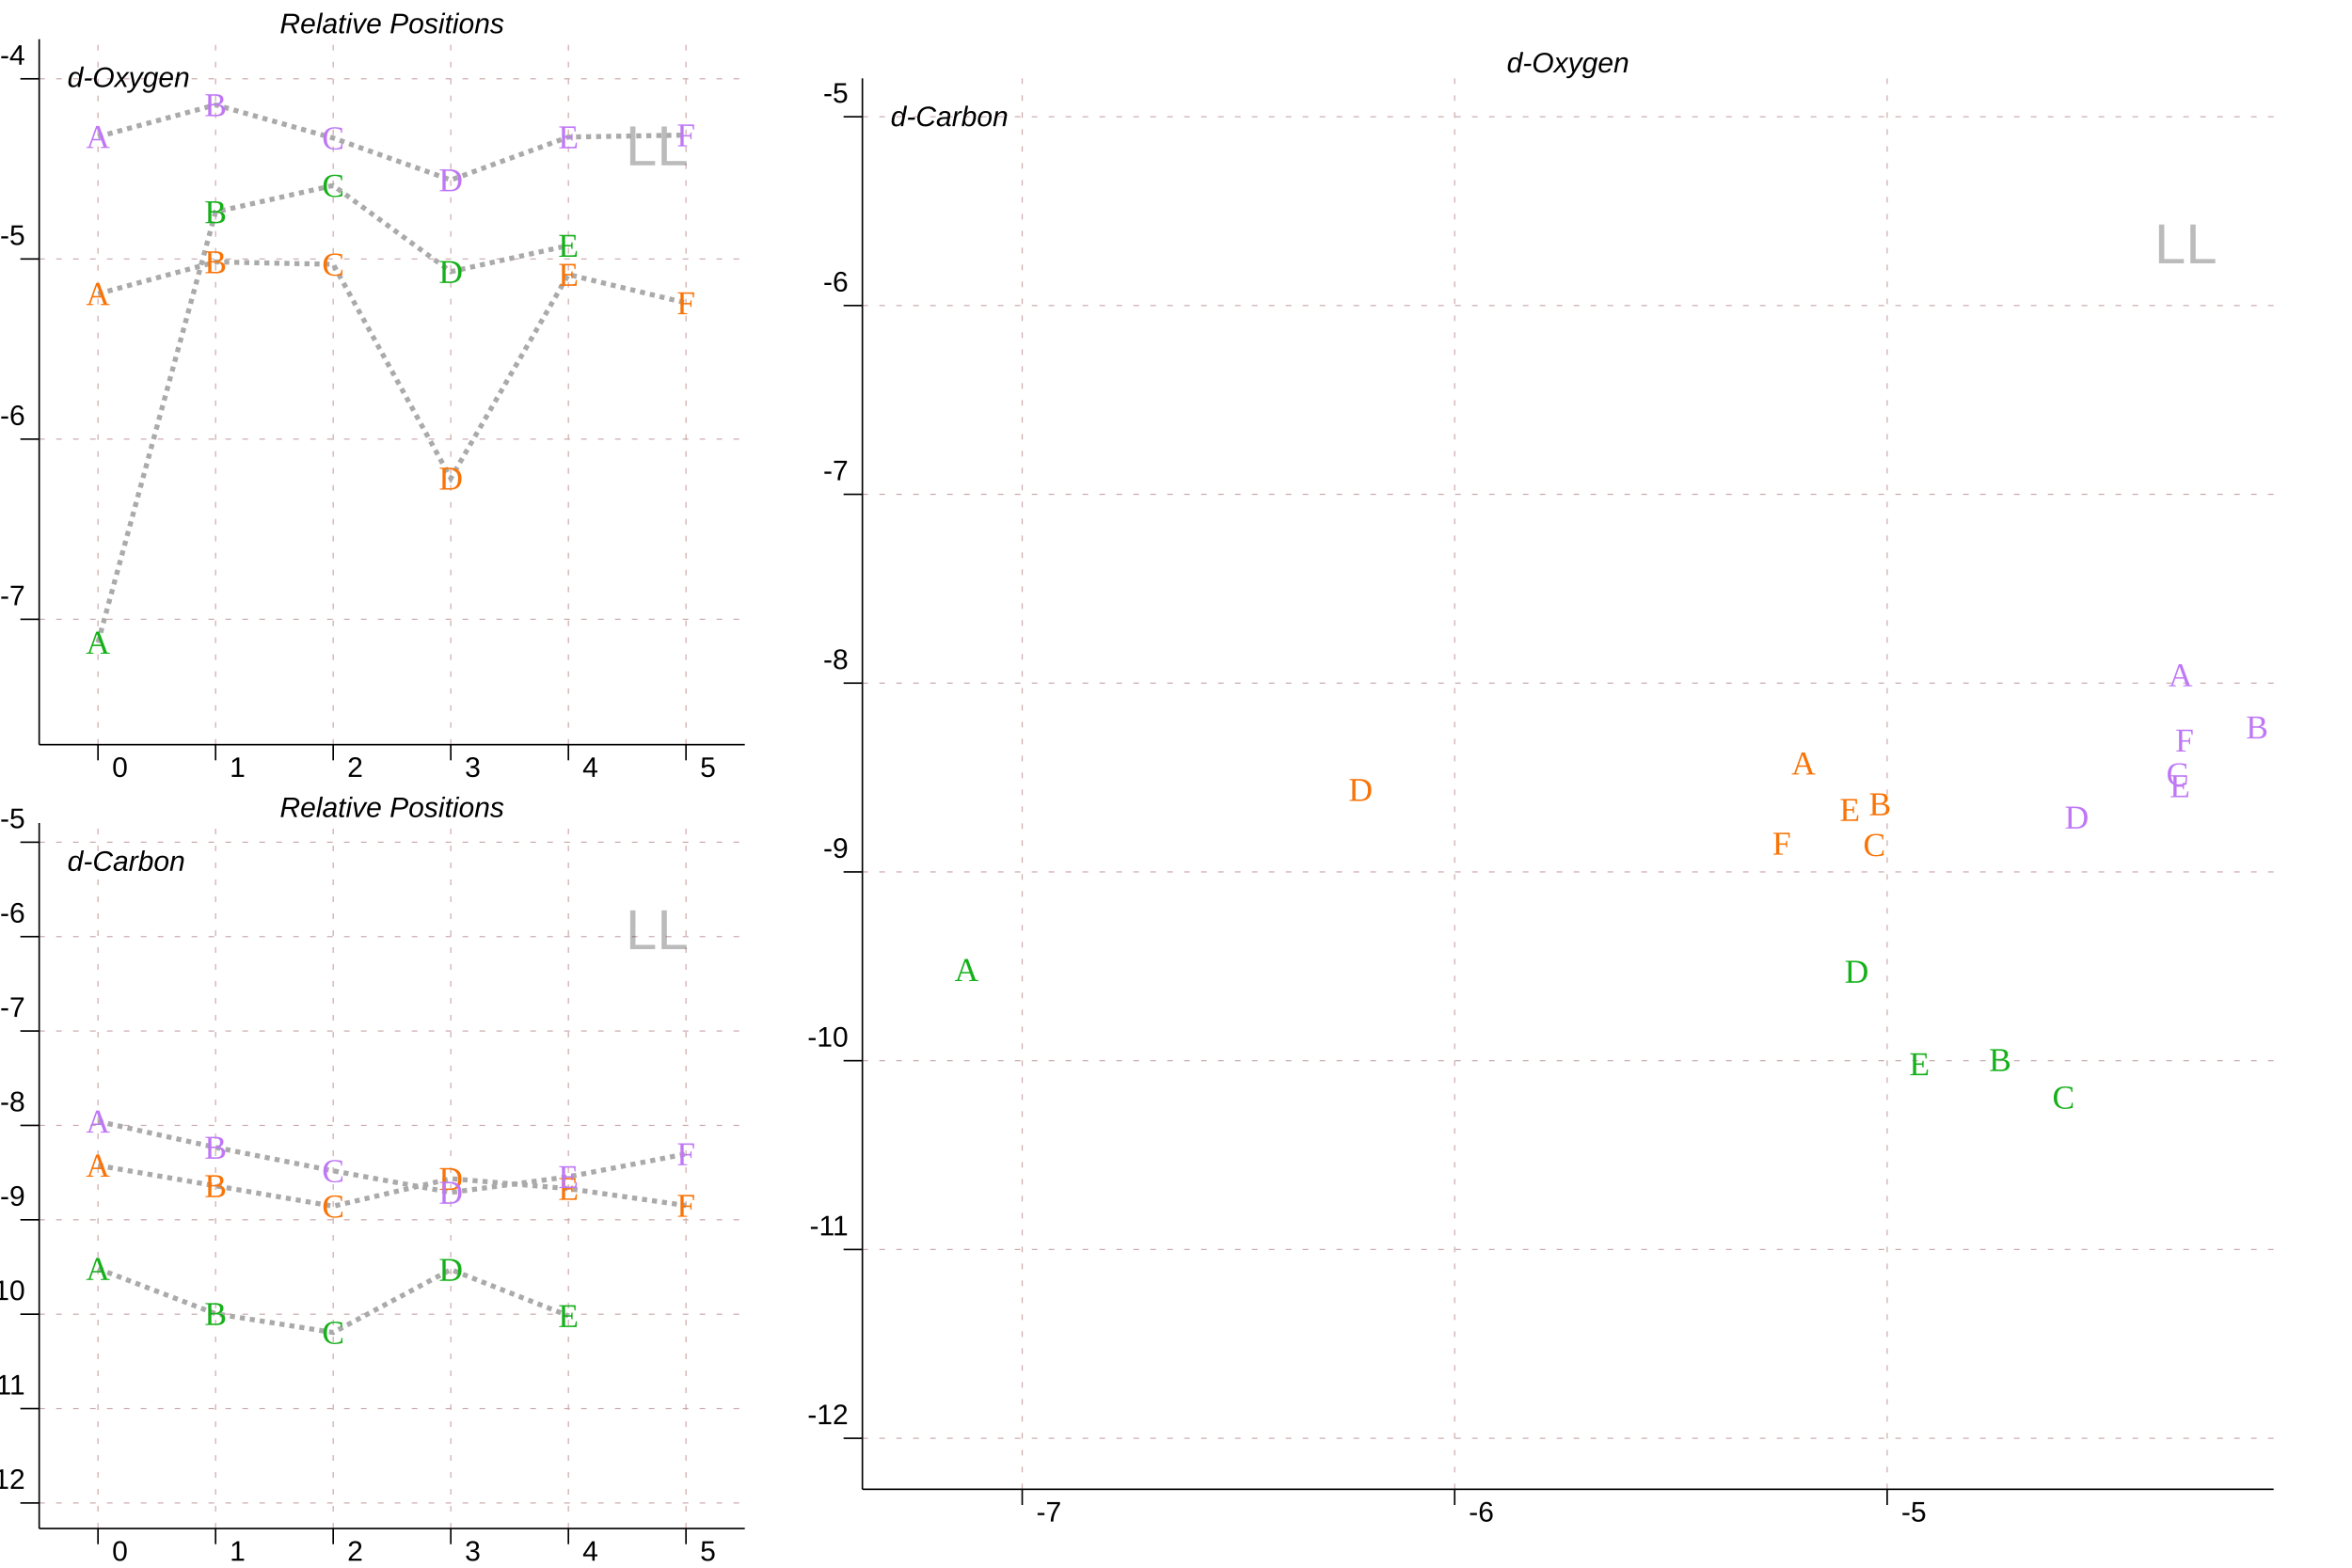
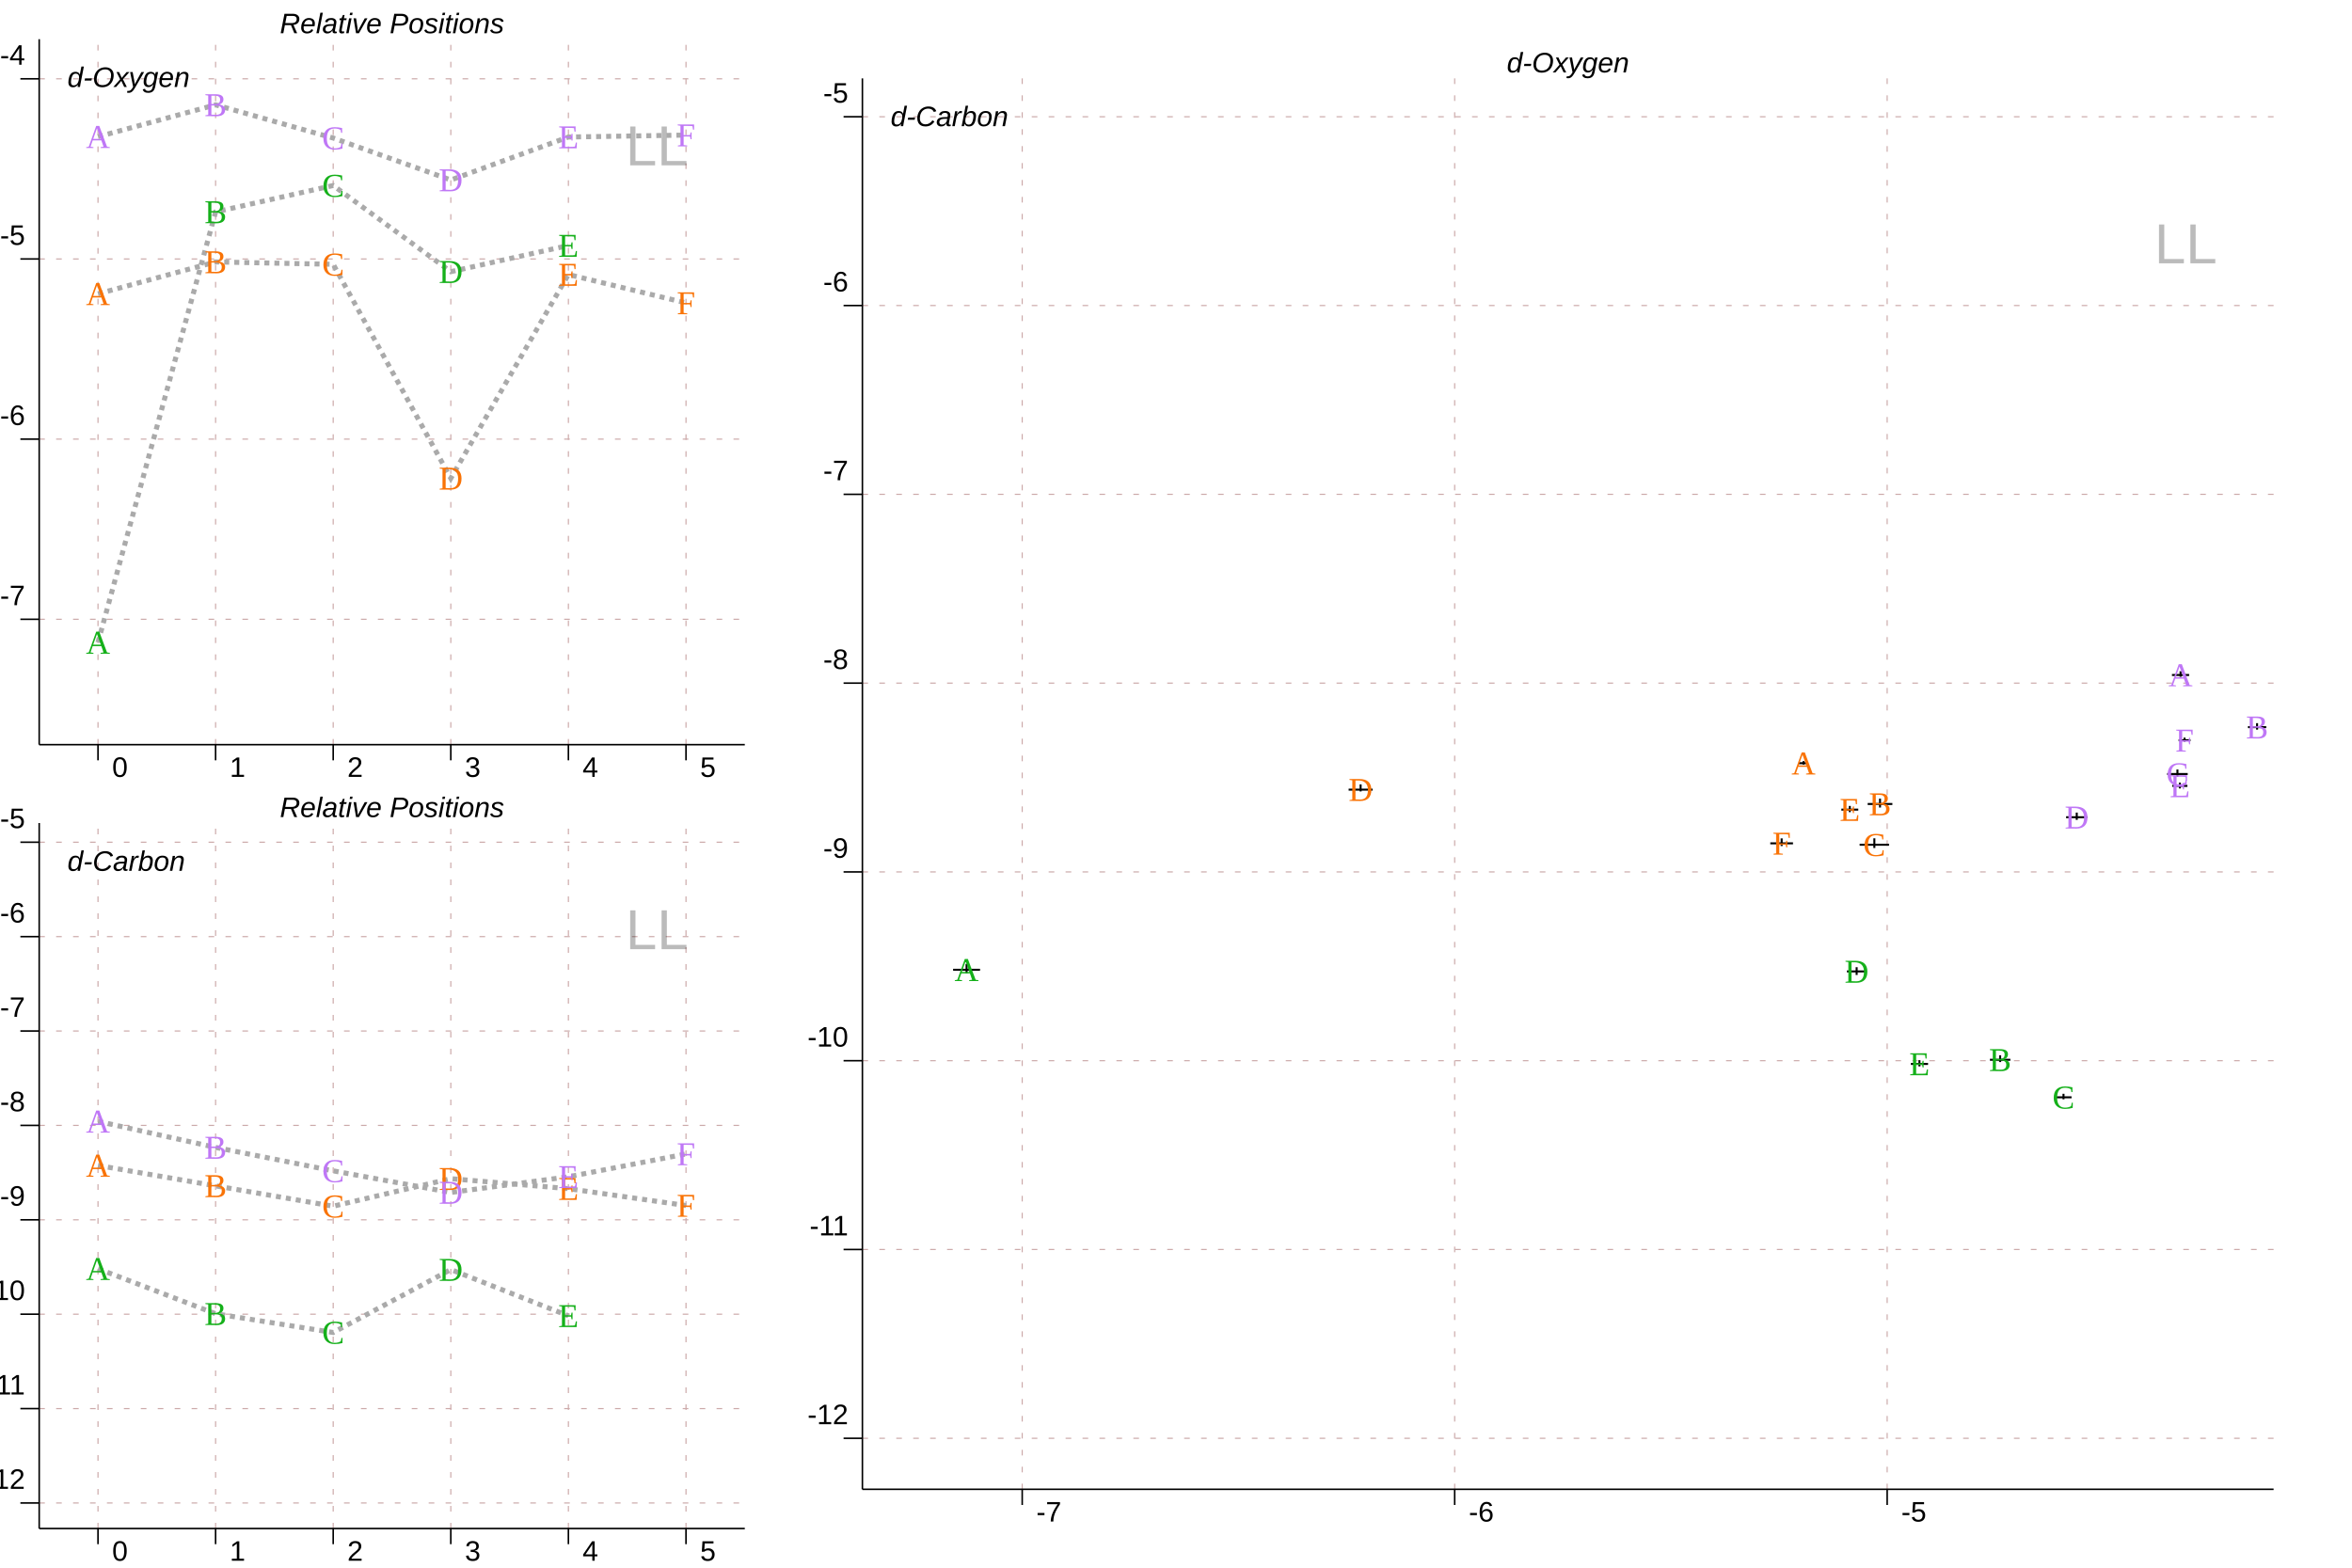
<svg xmlns="http://www.w3.org/2000/svg" height="1000" version="1.1" viewBox="0 0 1500 1000" width="1500">
  <g>
    <g transform="matrix(1.00,0.00,0.00,1.00,0.00,0.00)">
      <g>
        <g transform="matrix(1.00,0.00,0.00,1.00,0.00,0.00)">
          <svg height="1000" version="1.1" viewBox="0 0 500 1000" width="500">
            <g>
              <g transform="matrix(1.00,0.00,0.00,1.00,0.00,0.00)">
                <g>
                  <g transform="matrix(1.00,0.00,0.00,1.00,0.00,0.00)">
                    <svg height="500" version="1.1" viewBox="0 0 500 500" width="500">
                      <g>
                        <g stroke-dasharray="3.6 7.2" stroke-width="0.72" stroke="#caa">
                          <line x1="62.50" x2="62.50" y1="475.00" y2="25.00" />
                          <line x1="137.50" x2="137.50" y1="475.00" y2="25.00" />
                          <line x1="212.50" x2="212.50" y1="475.00" y2="25.00" />
                          <line x1="287.50" x2="287.50" y1="475.00" y2="25.00" />
                          <line x1="362.50" x2="362.50" y1="475.00" y2="25.00" />
                          <line x1="437.50" x2="437.50" y1="475.00" y2="25.00" />
                          <line x1="25.00" x2="475.00" y1="395.03" y2="395.03" />
                          <line x1="25.00" x2="475.00" y1="280.11" y2="280.11" />
                          <line x1="25.00" x2="475.00" y1="165.19" y2="165.19" />
                          <line x1="25.00" x2="475.00" y1="50.27" y2="50.27" />
                        </g>
                        <g>
                          <text dominant-baseline="hanging" dx="-36.0" dy="18.0" fill="#0004" font-family="Arial, sans-serif" font-size="36" stroke="none" text-anchor="end" x="475.00" y="62.50">LL</text>
                        </g>
                        <g>
                          <text dominant-baseline="text-bottom" dy="0" fill="black" font-family="Arial, sans-serif" font-size="18.0" font-style="italic" stroke="none" text-anchor="middle" x="250.00" y="25.00">Relative Positions</text>
                        </g>
                        <g>
                          <text dominant-baseline="hanging" dx="18.0" dy="18.0" fill="black" font-family="Arial, sans-serif" font-size="18.0" font-style="italic" stroke="none" text-anchor="beginning" text-orientation="sideways" x="25.00" y="25.00">d-Oxygen</text>
                        </g>
                        <polyline fill="none" points="62.50,409.81 137.50,135.17 212.50,118.33 287.50,173.30 362.50,156.61" stroke-dasharray="3.2 3.2" stroke-width="3.2" stroke="#aaa" />
                        <polyline fill="none" points="62.50,187.42 137.50,167.09 212.50,168.59 287.50,305.11 362.50,175.11 437.50,193.23" stroke-dasharray="3.2 3.2" stroke-width="3.2" stroke="#aaa" />
                        <polyline fill="none" points="62.50,87.22 137.50,66.89 212.50,88.05 287.50,114.81 362.50,87.41 437.50,86.16" stroke-dasharray="3.2 3.2" stroke-width="3.2" stroke="#aaa" />
                        <g>
                          <text dominant-baseline="central" fill="#15b01a" font-size="21.333" stroke="none" text-anchor="middle" x="62.50" y="409.81">A</text>
                          <text dominant-baseline="central" fill="#15b01a" font-size="21.333" stroke="none" text-anchor="middle" x="137.50" y="135.17">B</text>
                          <text dominant-baseline="central" fill="#15b01a" font-size="21.333" stroke="none" text-anchor="middle" x="212.50" y="118.33">C</text>
                          <text dominant-baseline="central" fill="#15b01a" font-size="21.333" stroke="none" text-anchor="middle" x="287.50" y="173.30">D</text>
                          <text dominant-baseline="central" fill="#15b01a" font-size="21.333" stroke="none" text-anchor="middle" x="362.50" y="156.61">E</text>
                        </g>
                        <g>
                          <text dominant-baseline="central" fill="#f97306" font-size="21.333" stroke="none" text-anchor="middle" x="62.50" y="187.42">A</text>
                          <text dominant-baseline="central" fill="#f97306" font-size="21.333" stroke="none" text-anchor="middle" x="137.50" y="167.09">B</text>
                          <text dominant-baseline="central" fill="#f97306" font-size="21.333" stroke="none" text-anchor="middle" x="212.50" y="168.59">C</text>
                          <text dominant-baseline="central" fill="#f97306" font-size="21.333" stroke="none" text-anchor="middle" x="287.50" y="305.11">D</text>
                          <text dominant-baseline="central" fill="#f97306" font-size="21.333" stroke="none" text-anchor="middle" x="362.50" y="175.11">E</text>
                          <text dominant-baseline="central" fill="#f97306" font-size="21.333" stroke="none" text-anchor="middle" x="437.50" y="193.23">F</text>
                        </g>
                        <g>
                          <text dominant-baseline="central" fill="#bf77f6" font-size="21.333" stroke="none" text-anchor="middle" x="62.50" y="87.22">A</text>
                          <text dominant-baseline="central" fill="#bf77f6" font-size="21.333" stroke="none" text-anchor="middle" x="137.50" y="66.89">B</text>
                          <text dominant-baseline="central" fill="#bf77f6" font-size="21.333" stroke="none" text-anchor="middle" x="212.50" y="88.05">C</text>
                          <text dominant-baseline="central" fill="#bf77f6" font-size="21.333" stroke="none" text-anchor="middle" x="287.50" y="114.81">D</text>
                          <text dominant-baseline="central" fill="#bf77f6" font-size="21.333" stroke="none" text-anchor="middle" x="362.50" y="87.41">E</text>
                          <text dominant-baseline="central" fill="#bf77f6" font-size="21.333" stroke="none" text-anchor="middle" x="437.50" y="86.16">F</text>
                        </g>
                        <g stroke="black">
                          <line x1="62.50" x2="62.50" y1="475.00" y2="485.00" />
                          <line x1="137.50" x2="137.50" y1="475.00" y2="485.00" />
                          <line x1="212.50" x2="212.50" y1="475.00" y2="485.00" />
                          <line x1="287.50" x2="287.50" y1="475.00" y2="485.00" />
                          <line x1="362.50" x2="362.50" y1="475.00" y2="485.00" />
                          <line x1="437.50" x2="437.50" y1="475.00" y2="485.00" />
                          <g fill="black" font-family="Arial, sans-serif" font-size="18.0" stroke="none" text-anchor="start" transform="translate(9.0 0.0)">
                            <text x="62.50" y="495.57">0</text>
                            <text x="137.50" y="495.57">1</text>
                            <text x="212.50" y="495.57">2</text>
                            <text x="287.50" y="495.57">3</text>
                            <text x="362.50" y="495.57">4</text>
                            <text x="437.50" y="495.57">5</text>
                          </g>
                          <line x1="25.00" x2="475.00" y1="475.00" y2="475.00" />
                        </g>
                        <g stroke="black">
                          <line x1="25.00" x2="13.00" y1="395.03" y2="395.03" />
                          <line x1="25.00" x2="13.00" y1="280.11" y2="280.11" />
                          <line x1="25.00" x2="13.00" y1="165.19" y2="165.19" />
                          <line x1="25.00" x2="13.00" y1="50.27" y2="50.27" />
                          <g fill="black" font-family="Arial, sans-serif" font-size="18.0" stroke="none" text-anchor="end">
                            <text x="16.00" y="386.03">-7</text>
                            <text x="16.00" y="271.11">-6</text>
                            <text x="16.00" y="156.19">-5</text>
                            <text x="16.00" y="41.27">-4</text>
                          </g>
                          <line x1="25.00" x2="25.00" y1="475.00" y2="25.00" />
                        </g>
                      </g>
                    </svg>
                  </g>
                </g>
              </g>
              <g transform="matrix(1.00,0.00,0.00,1.00,0.00,500.00)">
                <g>
                  <g transform="matrix(1.00,0.00,0.00,1.00,0.00,0.00)">
                    <svg height="500" version="1.1" viewBox="0 0 500 500" width="500">
                      <g>
                        <g stroke-dasharray="3.6 7.2" stroke-width="0.72" stroke="#caa">
                          <line x1="62.50" x2="62.50" y1="475.00" y2="25.00" />
                          <line x1="137.50" x2="137.50" y1="475.00" y2="25.00" />
                          <line x1="212.50" x2="212.50" y1="475.00" y2="25.00" />
                          <line x1="287.50" x2="287.50" y1="475.00" y2="25.00" />
                          <line x1="362.50" x2="362.50" y1="475.00" y2="25.00" />
                          <line x1="437.50" x2="437.50" y1="475.00" y2="25.00" />
                          <line x1="25.00" x2="475.00" y1="458.73" y2="458.73" />
                          <line x1="25.00" x2="475.00" y1="398.52" y2="398.52" />
                          <line x1="25.00" x2="475.00" y1="338.30" y2="338.30" />
                          <line x1="25.00" x2="475.00" y1="278.09" y2="278.09" />
                          <line x1="25.00" x2="475.00" y1="217.87" y2="217.87" />
                          <line x1="25.00" x2="475.00" y1="157.66" y2="157.66" />
                          <line x1="25.00" x2="475.00" y1="97.45" y2="97.45" />
                          <line x1="25.00" x2="475.00" y1="37.23" y2="37.23" />
                        </g>
                        <g>
                          <text dominant-baseline="hanging" dx="-36.0" dy="18.0" fill="#0004" font-family="Arial, sans-serif" font-size="36" stroke="none" text-anchor="end" x="475.00" y="62.50">LL</text>
                        </g>
                        <g>
                          <text dominant-baseline="text-bottom" dy="0" fill="black" font-family="Arial, sans-serif" font-size="18.0" font-style="italic" stroke="none" text-anchor="middle" x="250.00" y="25.00">Relative Positions</text>
                        </g>
                        <g>
                          <text dominant-baseline="hanging" dx="18.0" dy="18.0" fill="black" font-family="Arial, sans-serif" font-size="18.0" font-style="italic" stroke="none" text-anchor="beginning" text-orientation="sideways" x="25.00" y="25.00">d-Carbon</text>
                        </g>
                        <polyline fill="none" points="62.50,309.30 137.50,338.01 212.50,349.97 287.50,309.83 362.50,339.33" stroke-dasharray="3.2 3.2" stroke-width="3.2" stroke="#aaa" />
                        <polyline fill="none" points="62.50,243.41 137.50,256.43 212.50,269.42 287.50,251.85 362.50,258.22 437.50,268.98" stroke-dasharray="3.2 3.2" stroke-width="3.2" stroke="#aaa" />
                        <polyline fill="none" points="62.50,215.29 137.50,231.92 212.50,246.86 287.50,260.65 362.50,250.65 437.50,236.09" stroke-dasharray="3.2 3.2" stroke-width="3.2" stroke="#aaa" />
                        <g>
                          <text dominant-baseline="central" fill="#15b01a" font-size="21.333" stroke="none" text-anchor="middle" x="62.50" y="309.30">A</text>
                          <text dominant-baseline="central" fill="#15b01a" font-size="21.333" stroke="none" text-anchor="middle" x="137.50" y="338.01">B</text>
                          <text dominant-baseline="central" fill="#15b01a" font-size="21.333" stroke="none" text-anchor="middle" x="212.50" y="349.97">C</text>
                          <text dominant-baseline="central" fill="#15b01a" font-size="21.333" stroke="none" text-anchor="middle" x="287.50" y="309.83">D</text>
                          <text dominant-baseline="central" fill="#15b01a" font-size="21.333" stroke="none" text-anchor="middle" x="362.50" y="339.33">E</text>
                        </g>
                        <g>
                          <text dominant-baseline="central" fill="#f97306" font-size="21.333" stroke="none" text-anchor="middle" x="62.50" y="243.41">A</text>
                          <text dominant-baseline="central" fill="#f97306" font-size="21.333" stroke="none" text-anchor="middle" x="137.50" y="256.43">B</text>
                          <text dominant-baseline="central" fill="#f97306" font-size="21.333" stroke="none" text-anchor="middle" x="212.50" y="269.42">C</text>
                          <text dominant-baseline="central" fill="#f97306" font-size="21.333" stroke="none" text-anchor="middle" x="287.50" y="251.85">D</text>
                          <text dominant-baseline="central" fill="#f97306" font-size="21.333" stroke="none" text-anchor="middle" x="362.50" y="258.22">E</text>
                          <text dominant-baseline="central" fill="#f97306" font-size="21.333" stroke="none" text-anchor="middle" x="437.50" y="268.98">F</text>
                        </g>
                        <g>
                          <text dominant-baseline="central" fill="#bf77f6" font-size="21.333" stroke="none" text-anchor="middle" x="62.50" y="215.29">A</text>
                          <text dominant-baseline="central" fill="#bf77f6" font-size="21.333" stroke="none" text-anchor="middle" x="137.50" y="231.92">B</text>
                          <text dominant-baseline="central" fill="#bf77f6" font-size="21.333" stroke="none" text-anchor="middle" x="212.50" y="246.86">C</text>
                          <text dominant-baseline="central" fill="#bf77f6" font-size="21.333" stroke="none" text-anchor="middle" x="287.50" y="260.65">D</text>
                          <text dominant-baseline="central" fill="#bf77f6" font-size="21.333" stroke="none" text-anchor="middle" x="362.50" y="250.65">E</text>
                          <text dominant-baseline="central" fill="#bf77f6" font-size="21.333" stroke="none" text-anchor="middle" x="437.50" y="236.09">F</text>
                        </g>
                        <g stroke="black">
                          <line x1="62.50" x2="62.50" y1="475.00" y2="485.00" />
                          <line x1="137.50" x2="137.50" y1="475.00" y2="485.00" />
                          <line x1="212.50" x2="212.50" y1="475.00" y2="485.00" />
                          <line x1="287.50" x2="287.50" y1="475.00" y2="485.00" />
                          <line x1="362.50" x2="362.50" y1="475.00" y2="485.00" />
                          <line x1="437.50" x2="437.50" y1="475.00" y2="485.00" />
                          <g fill="black" font-family="Arial, sans-serif" font-size="18.0" stroke="none" text-anchor="start" transform="translate(9.0 0.0)">
                            <text x="62.50" y="495.57">0</text>
                            <text x="137.50" y="495.57">1</text>
                            <text x="212.50" y="495.57">2</text>
                            <text x="287.50" y="495.57">3</text>
                            <text x="362.50" y="495.57">4</text>
                            <text x="437.50" y="495.57">5</text>
                          </g>
                          <line x1="25.00" x2="475.00" y1="475.00" y2="475.00" />
                        </g>
                        <g stroke="black">
                          <line x1="25.00" x2="13.00" y1="458.73" y2="458.73" />
                          <line x1="25.00" x2="13.00" y1="398.52" y2="398.52" />
                          <line x1="25.00" x2="13.00" y1="338.30" y2="338.30" />
                          <line x1="25.00" x2="13.00" y1="278.09" y2="278.09" />
                          <line x1="25.00" x2="13.00" y1="217.87" y2="217.87" />
                          <line x1="25.00" x2="13.00" y1="157.66" y2="157.66" />
                          <line x1="25.00" x2="13.00" y1="97.45" y2="97.45" />
                          <line x1="25.00" x2="13.00" y1="37.23" y2="37.23" />
                          <g fill="black" font-family="Arial, sans-serif" font-size="18.0" stroke="none" text-anchor="end">
                            <text x="16.00" y="449.73">-12</text>
                            <text x="16.00" y="389.52">-11</text>
                            <text x="16.00" y="329.30">-10</text>
                            <text x="16.00" y="269.09">-9</text>
                            <text x="16.00" y="208.87">-8</text>
                            <text x="16.00" y="148.66">-7</text>
                            <text x="16.00" y="88.45">-6</text>
                            <text x="16.00" y="28.23">-5</text>
                          </g>
                          <line x1="25.00" x2="25.00" y1="475.00" y2="25.00" />
                        </g>
                      </g>
                    </svg>
                  </g>
                </g>
              </g>
            </g>
          </svg>
        </g>
        <g transform="matrix(1.00,0.00,0.00,1.00,500.00,0.00)">
          <svg height="1000" version="1.1" viewBox="0 0 1000 1000" width="1000">
            <g>
              <g stroke-dasharray="3.6 7.2" stroke-width="0.72" stroke="#caa">
                <line x1="151.92" x2="151.92" y1="950.00" y2="50.00" />
                <line x1="427.73" x2="427.73" y1="950.00" y2="50.00" />
                <line x1="703.55" x2="703.55" y1="950.00" y2="50.00" />
                <line x1="50.00" x2="950.00" y1="917.46" y2="917.46" />
                <line x1="50.00" x2="950.00" y1="797.03" y2="797.03" />
                <line x1="50.00" x2="950.00" y1="676.60" y2="676.60" />
                <line x1="50.00" x2="950.00" y1="556.18" y2="556.18" />
                <line x1="50.00" x2="950.00" y1="435.75" y2="435.75" />
                <line x1="50.00" x2="950.00" y1="315.32" y2="315.32" />
                <line x1="50.00" x2="950.00" y1="194.89" y2="194.89" />
                <line x1="50.00" x2="950.00" y1="74.47" y2="74.47" />
              </g>
              <g>
                <text dominant-baseline="hanging" dx="-36.0" dy="18.0" fill="#0004" font-family="Arial, sans-serif" font-size="36" stroke="none" text-anchor="end" x="950.00" y="125.00">LL</text>
              </g>
              <g>
                <text dominant-baseline="text-bottom" dy="0" fill="black" font-family="Arial, sans-serif" font-size="18.0" font-style="italic" stroke="none" text-anchor="middle" x="500.00" y="50.00">d-Oxygen</text>
              </g>
              <g>
                <text dominant-baseline="hanging" dx="18.0" dy="18.0" fill="black" font-family="Arial, sans-serif" font-size="18.0" font-style="italic" stroke="none" text-anchor="beginning" text-orientation="sideways" x="50.00" y="50.00">d-Carbon</text>
              </g>
              <g>
</g>
              <g>
</g>
              <g>
</g>
+               <polyline fill="none" points="107.86,618.60 125.03,618.60" stroke-width="1.28" stroke="black" />
+               <polyline fill="none" points="116.45,620.87 116.45,614.85" stroke-width="1.28" stroke="black" />
+               <polyline fill="none" points="769.08,676.01 782.12,676.01" stroke-width="1.28" stroke="black" />
+               <polyline fill="none" points="775.60,677.46 775.60,673.16" stroke-width="1.28" stroke="black" />
+               <polyline fill="none" points="810.87,699.95 821.15,699.95" stroke-width="1.28" stroke="black" />
+               <polyline fill="none" points="816.01,701.23 816.01,697.70" stroke-width="1.28" stroke="black" />
+               <polyline fill="none" points="677.88,619.65 690.29,619.65" stroke-width="1.28" stroke="black" />
+               <polyline fill="none" points="684.09,621.92 684.09,616.95" stroke-width="1.28" stroke="black" />
+               <polyline fill="none" points="718.66,678.67 729.63,678.67" stroke-width="1.28" stroke="black" />
+               <polyline fill="none" points="724.14,680.25 724.14,676.27" stroke-width="1.28" stroke="black" />
+               <polyline fill="none" points="647.19,486.83 653.21,486.83" stroke-width="1.28" stroke="black" />
+               <polyline fill="none" points="650.20,487.67 650.20,485.51" stroke-width="1.28" stroke="black" />
+               <polyline fill="none" points="691.12,512.85 706.87,512.85" stroke-width="1.28" stroke="black" />
+               <polyline fill="none" points="698.99,515.10 698.99,509.41" stroke-width="1.28" stroke="black" />
+               <polyline fill="none" points="685.99,538.84 704.77,538.84" stroke-width="1.28" stroke="black" />
+               <polyline fill="none" points="695.38,540.93 695.38,534.74" stroke-width="1.28" stroke="black" />
+               <polyline fill="none" points="360.10,503.70 375.38,503.70" stroke-width="1.28" stroke="black" />
+               <polyline fill="none" points="367.74,504.84 367.74,500.36" stroke-width="1.28" stroke="black" />
+               <polyline fill="none" points="674.33,516.44 685.13,516.44" stroke-width="1.28" stroke="black" />
+               <polyline fill="none" points="679.73,518.06 679.73,514.09" stroke-width="1.28" stroke="black" />
+               <polyline fill="none" points="629.01,537.95 643.50,537.95" stroke-width="1.28" stroke="black" />
+               <polyline fill="none" points="636.26,539.68 636.26,534.79" stroke-width="1.28" stroke="black" />
+               <polyline fill="none" points="889.41,472.19 897.02,472.19" stroke-width="1.28" stroke="black" />
+               <polyline fill="none" points="893.21,473.07 893.21,470.53" stroke-width="1.28" stroke="black" />
+               <polyline fill="none" points="885.18,430.57 896.15,430.57" stroke-width="1.28" stroke="black" />
+               <polyline fill="none" points="890.66,431.72 890.66,428.18" stroke-width="1.28" stroke="black" />
+               <polyline fill="none" points="933.64,463.84 945.30,463.84" stroke-width="1.28" stroke="black" />
+               <polyline fill="none" points="939.47,465.42 939.47,461.30" stroke-width="1.28" stroke="black" />
+               <polyline fill="none" points="882.11,493.73 895.23,493.73" stroke-width="1.28" stroke="black" />
+               <polyline fill="none" points="888.67,495.37 888.67,490.86" stroke-width="1.28" stroke="black" />
+               <polyline fill="none" points="817.67,521.30 831.24,521.30" stroke-width="1.28" stroke="black" />
+               <polyline fill="none" points="824.46,522.99 824.46,518.33" stroke-width="1.28" stroke="black" />
+               <polyline fill="none" points="885.41,501.30 895.03,501.30" stroke-width="1.28" stroke="black" />
+               <polyline fill="none" points="890.22,502.93 890.22,499.20" stroke-width="1.28" stroke="black" />
              <g>
                <text dominant-baseline="central" fill="#15b01a" font-size="21.333" stroke="none" text-anchor="middle" x="116.45" y="618.60">A</text>
                <text dominant-baseline="central" fill="#15b01a" font-size="21.333" stroke="none" text-anchor="middle" x="684.09" y="619.65">D</text>
                <text dominant-baseline="central" fill="#15b01a" font-size="21.333" stroke="none" text-anchor="middle" x="724.14" y="678.67">E</text>
                <text dominant-baseline="central" fill="#15b01a" font-size="21.333" stroke="none" text-anchor="middle" x="775.60" y="676.01">B</text>
                <text dominant-baseline="central" fill="#15b01a" font-size="21.333" stroke="none" text-anchor="middle" x="816.01" y="699.95">C</text>
              </g>
              <g>
                <text dominant-baseline="central" fill="#f97306" font-size="21.333" stroke="none" text-anchor="middle" x="367.74" y="503.70">D</text>
                <text dominant-baseline="central" fill="#f97306" font-size="21.333" stroke="none" text-anchor="middle" x="636.26" y="537.95">F</text>
                <text dominant-baseline="central" fill="#f97306" font-size="21.333" stroke="none" text-anchor="middle" x="650.20" y="486.83">A</text>
                <text dominant-baseline="central" fill="#f97306" font-size="21.333" stroke="none" text-anchor="middle" x="679.73" y="516.44">E</text>
                <text dominant-baseline="central" fill="#f97306" font-size="21.333" stroke="none" text-anchor="middle" x="695.38" y="538.84">C</text>
                <text dominant-baseline="central" fill="#f97306" font-size="21.333" stroke="none" text-anchor="middle" x="698.99" y="512.85">B</text>
              </g>
              <g>
                <text dominant-baseline="central" fill="#bf77f6" font-size="21.333" stroke="none" text-anchor="middle" x="824.46" y="521.30">D</text>
                <text dominant-baseline="central" fill="#bf77f6" font-size="21.333" stroke="none" text-anchor="middle" x="888.67" y="493.73">C</text>
                <text dominant-baseline="central" fill="#bf77f6" font-size="21.333" stroke="none" text-anchor="middle" x="890.22" y="501.30">E</text>
                <text dominant-baseline="central" fill="#bf77f6" font-size="21.333" stroke="none" text-anchor="middle" x="890.66" y="430.57">A</text>
                <text dominant-baseline="central" fill="#bf77f6" font-size="21.333" stroke="none" text-anchor="middle" x="893.21" y="472.19">F</text>
                <text dominant-baseline="central" fill="#bf77f6" font-size="21.333" stroke="none" text-anchor="middle" x="939.47" y="463.84">B</text>
              </g>
              <g stroke="black">
                <line x1="151.92" x2="151.92" y1="950.00" y2="960.00" />
                <line x1="427.73" x2="427.73" y1="950.00" y2="960.00" />
                <line x1="703.55" x2="703.55" y1="950.00" y2="960.00" />
                <g fill="black" font-family="Arial, sans-serif" font-size="18.0" stroke="none" text-anchor="start" transform="translate(9.0 0.0)">
                  <text x="151.92" y="970.57">-7</text>
                  <text x="427.73" y="970.57">-6</text>
                  <text x="703.55" y="970.57">-5</text>
                </g>
                <line x1="50.00" x2="950.00" y1="950.00" y2="950.00" />
              </g>
              <g stroke="black">
                <line x1="50.00" x2="38.00" y1="917.46" y2="917.46" />
                <line x1="50.00" x2="38.00" y1="797.03" y2="797.03" />
                <line x1="50.00" x2="38.00" y1="676.60" y2="676.60" />
                <line x1="50.00" x2="38.00" y1="556.18" y2="556.18" />
                <line x1="50.00" x2="38.00" y1="435.75" y2="435.75" />
                <line x1="50.00" x2="38.00" y1="315.32" y2="315.32" />
                <line x1="50.00" x2="38.00" y1="194.89" y2="194.89" />
                <line x1="50.00" x2="38.00" y1="74.47" y2="74.47" />
                <g fill="black" font-family="Arial, sans-serif" font-size="18.0" stroke="none" text-anchor="end">
                  <text x="41.00" y="908.46">-12</text>
                  <text x="41.00" y="788.03">-11</text>
                  <text x="41.00" y="667.60">-10</text>
                  <text x="41.00" y="547.18">-9</text>
                  <text x="41.00" y="426.75">-8</text>
                  <text x="41.00" y="306.32">-7</text>
                  <text x="41.00" y="185.89">-6</text>
                  <text x="41.00" y="65.47">-5</text>
                </g>
                <line x1="50.00" x2="50.00" y1="950.00" y2="50.00" />
              </g>
            </g>
          </svg>
        </g>
      </g>
    </g>
  </g>
</svg>
